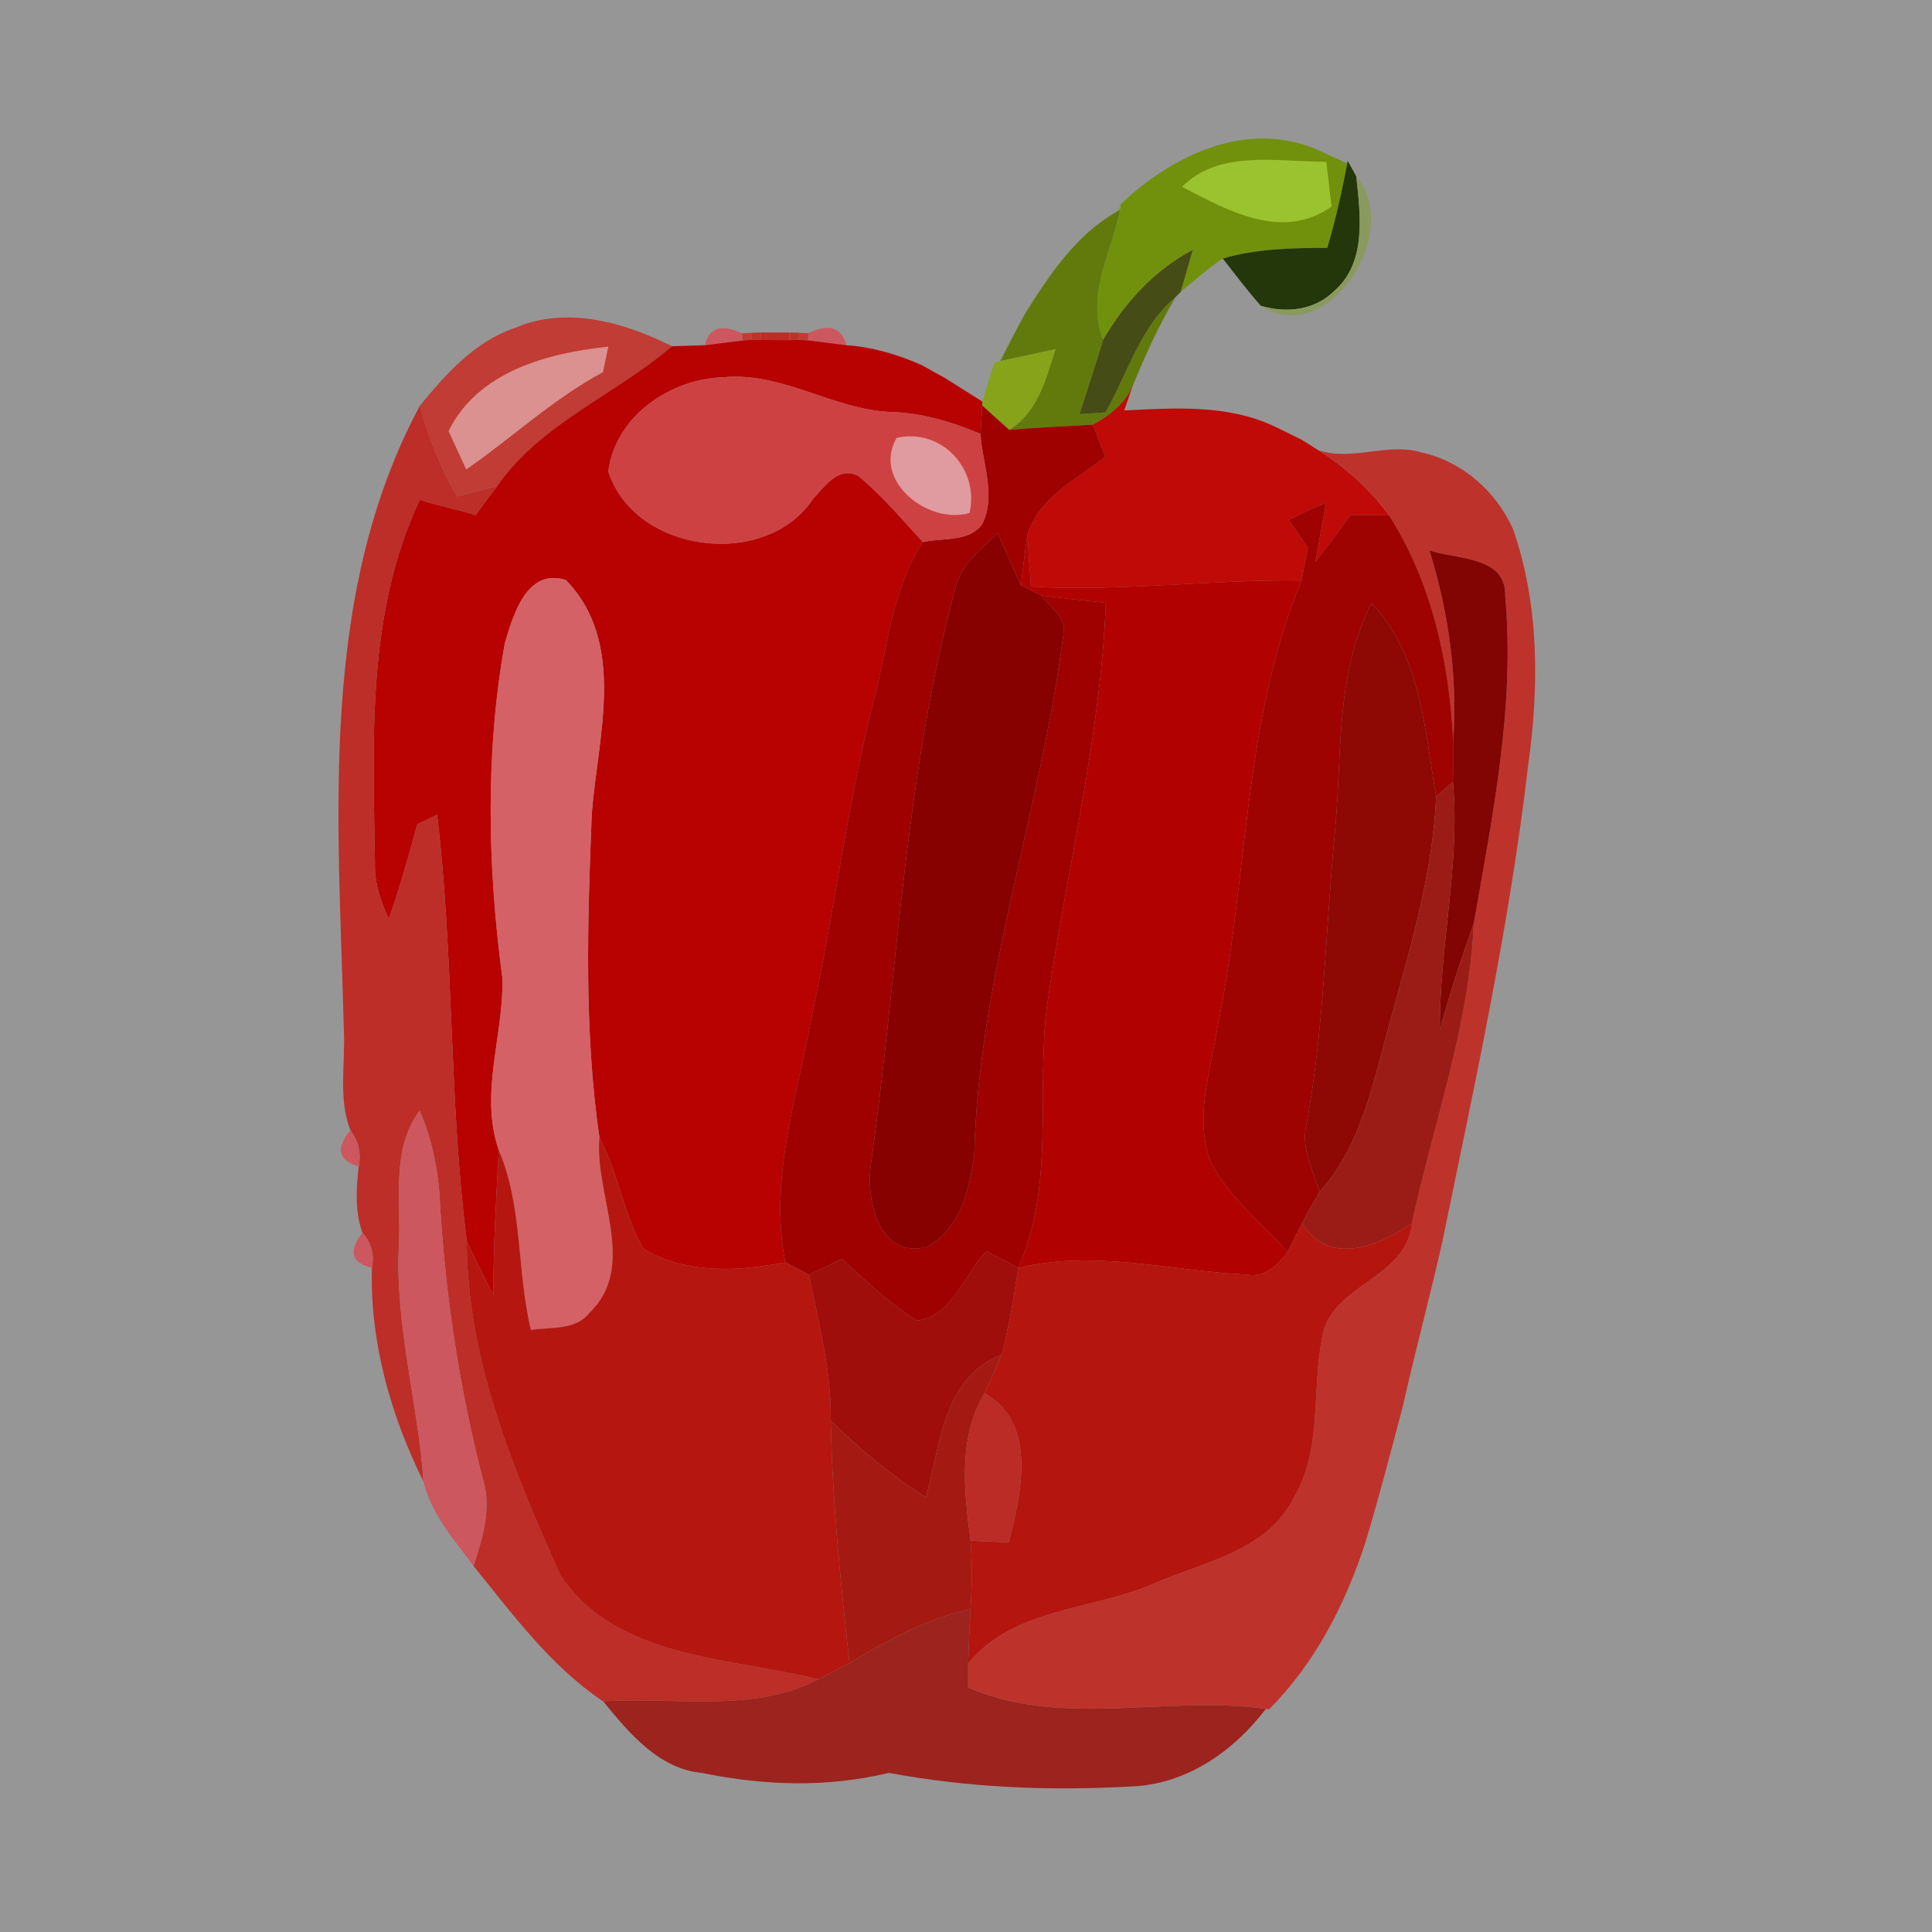
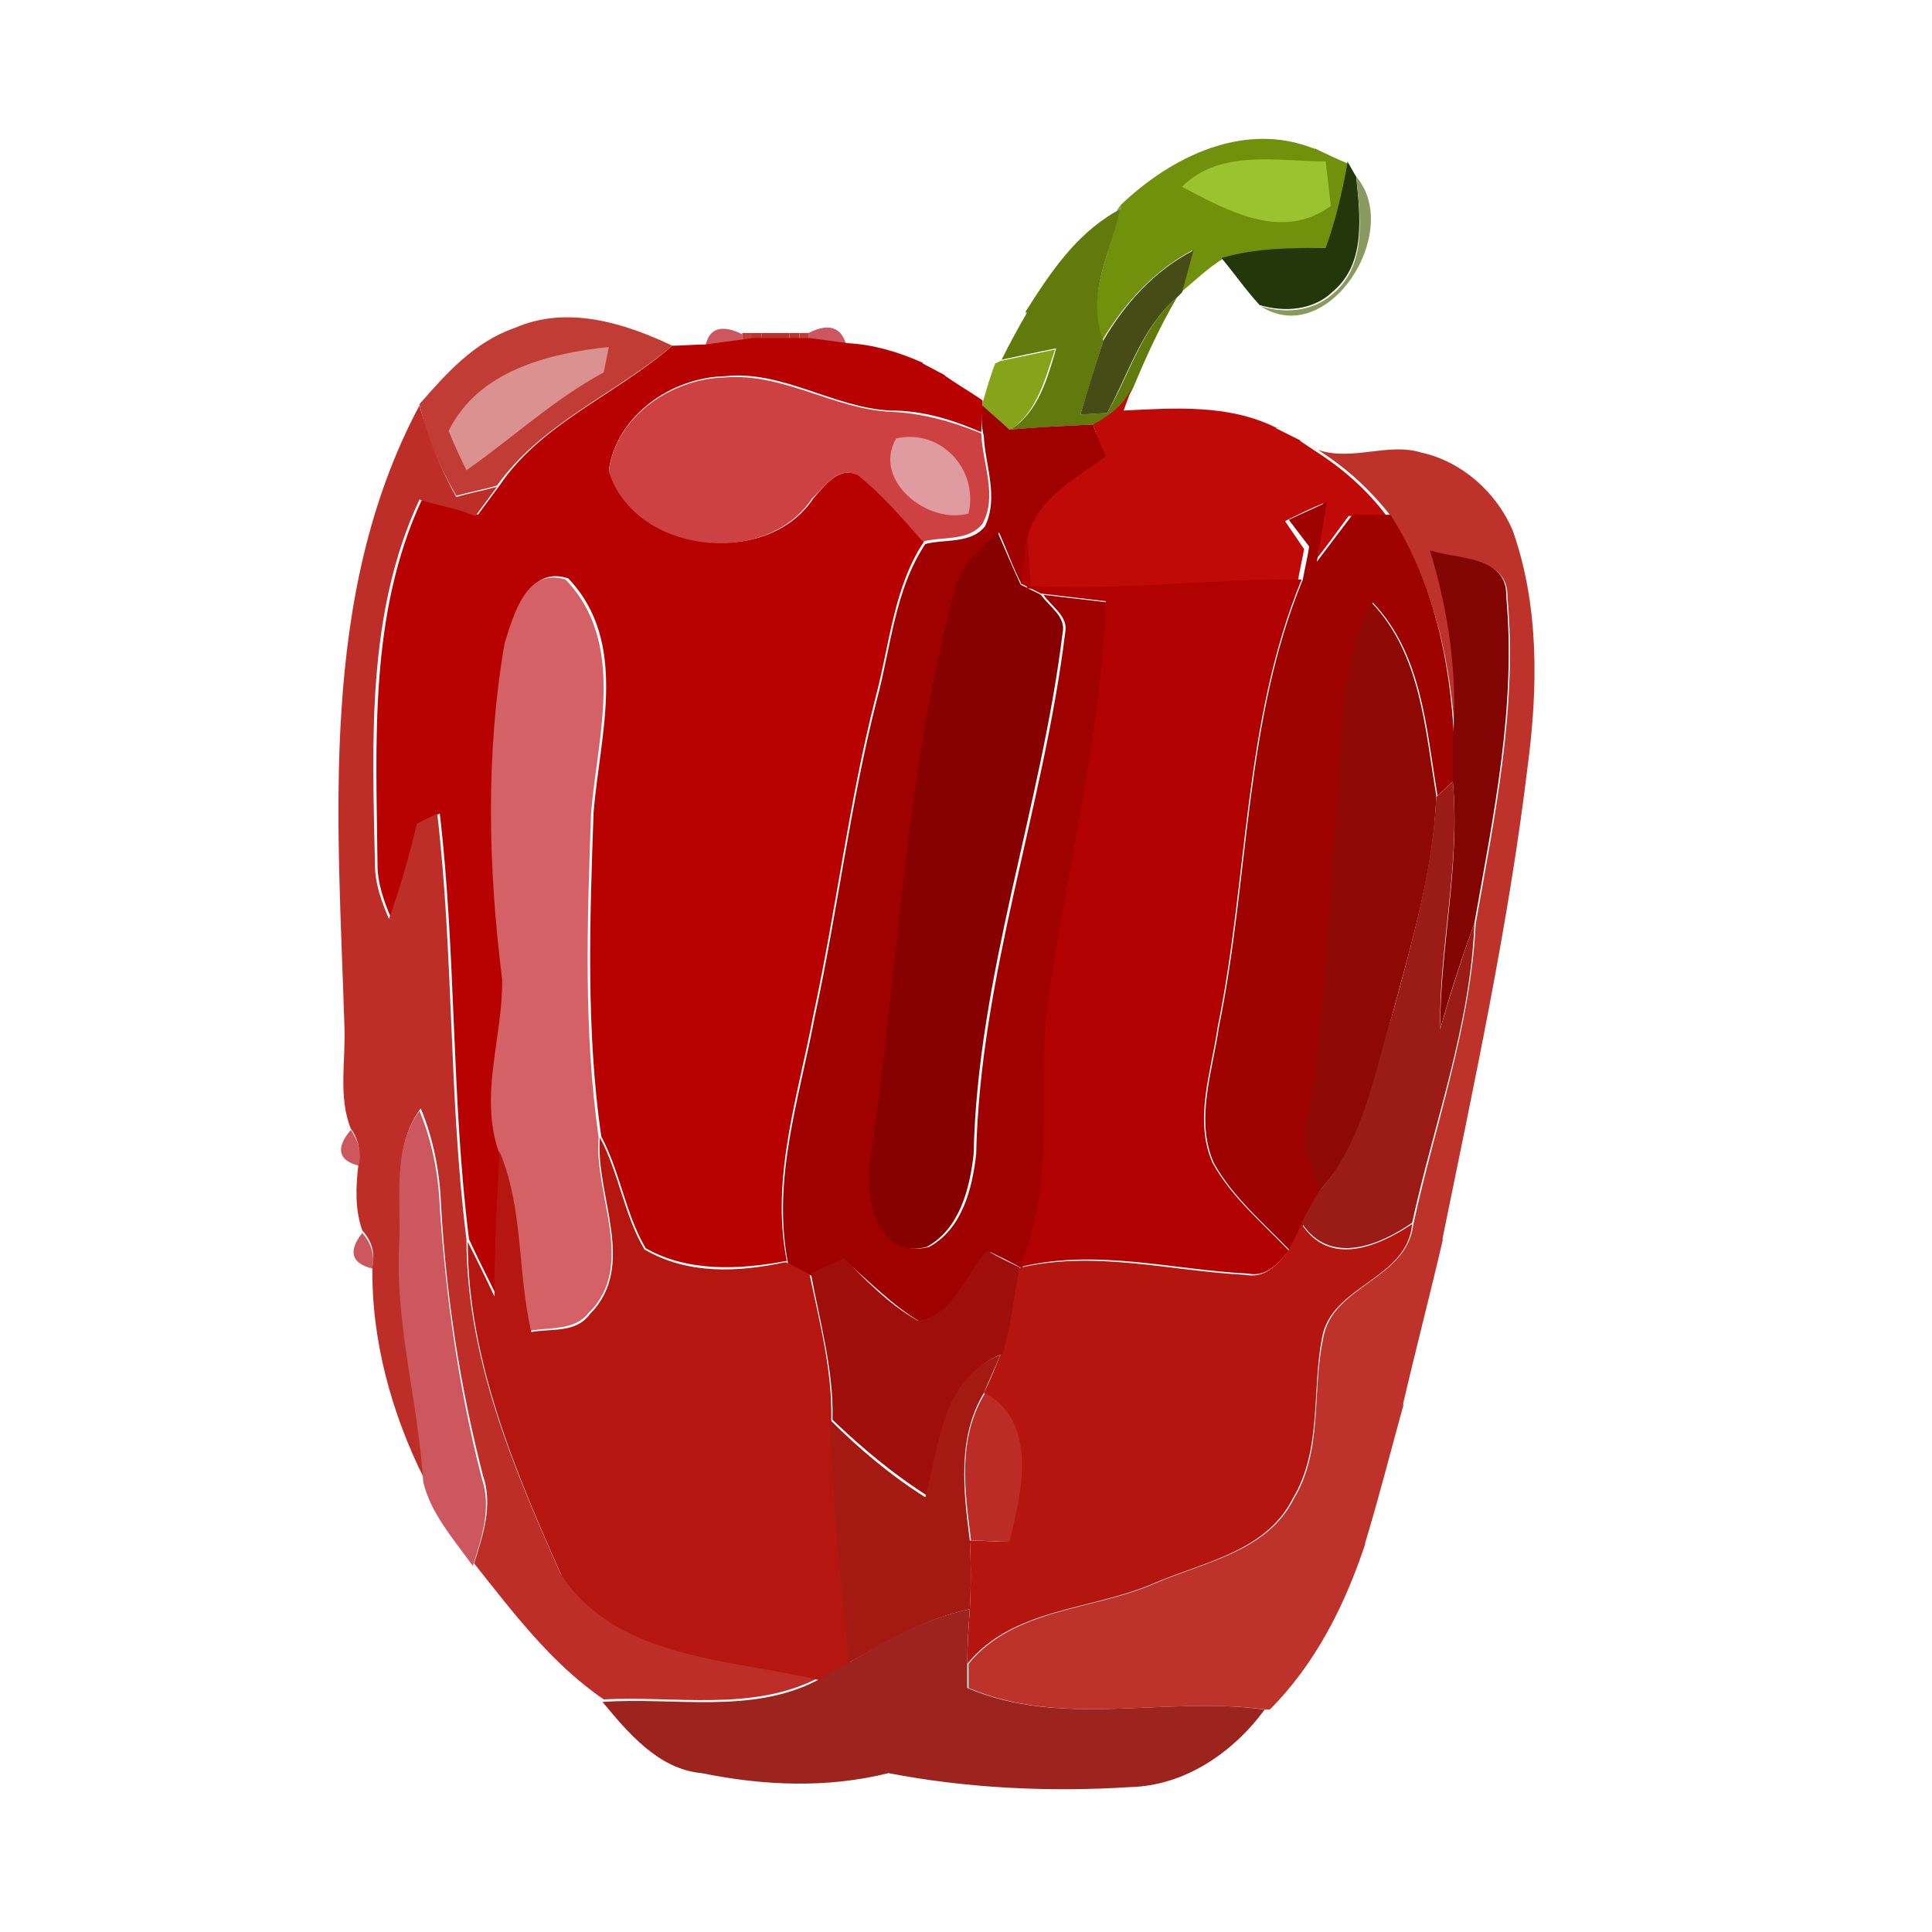
- <svg xmlns="http://www.w3.org/2000/svg" width="152pt" height="152pt" viewBox="0 0 152 152" version="1.1" id="svg3131">
-   <defs id="defs3235" />
-   <path fill="#969696" d=" M 0.00 0.00 L 152.00 0.00 L 152.00 152.00 L 0.00 152.00 L 0.00 0.00 Z" id="path3133" />
-   <path fill="#71910d" d=" M 88.17 16.06 C 92.14 12.29 97.84 9.50 103.32 11.64 C 103.35 11.65 103.40 11.67 103.43 11.68 C 104.07 11.98 105.35 12.56 105.99 12.86 C 105.58 15.10 105.07 17.31 104.43 19.50 C 101.67 19.51 98.87 19.56 96.20 20.34 C 95.02 21.12 93.98 22.07 92.89 22.96 C 93.21 21.86 93.53 20.76 93.84 19.66 C 90.82 21.26 88.49 23.81 86.78 26.75 C 85.43 23.13 87.43 19.92 88.13 16.49 L 88.17 16.06 Z" id="path3135" />
-   <path fill="#8a995d" d=" M 103.32 11.64 C 103.35 11.65 103.40 11.67 103.43 11.68 C 103.40 11.67 103.35 11.65 103.32 11.64 Z" id="path3137" />
-   <path fill="#23370a" d=" M 105.99 12.86 L 106.03 12.65 C 106.20 12.96 106.54 13.58 106.71 13.89 C 107.02 16.92 107.55 20.67 104.95 22.91 C 103.40 24.43 101.20 24.65 99.20 24.06 C 98.14 22.87 97.18 21.59 96.20 20.34 C 98.87 19.56 101.67 19.51 104.43 19.50 C 105.07 17.31 105.58 15.10 105.99 12.86 Z" id="path3139" />
-   <path fill="#9bc32f" d=" M 93.00 14.70 C 95.91 11.73 100.60 12.74 104.35 12.73 C 104.45 13.61 104.66 15.37 104.76 16.25 C 100.90 18.99 96.59 16.57 93.00 14.70 Z" id="path3141" />
-   <path fill="#8a995d" d=" M 106.71 13.89 C 110.42 18.19 104.52 27.49 99.20 24.06 C 101.20 24.65 103.40 24.43 104.95 22.91 C 107.55 20.67 107.02 16.92 106.71 13.89 Z" id="path3143" />
-   <path fill="#8a995d" d=" M 87.76 16.71 C 87.87 16.55 88.07 16.23 88.17 16.06 L 88.13 16.49 L 87.76 16.71 Z" id="path3145" />
-   <path fill="#627a0c" d=" M 80.73 24.54 C 82.60 21.57 84.66 18.51 87.76 16.71 L 88.13 16.49 C 87.43 19.92 85.43 23.13 86.78 26.75 C 86.20 28.70 85.55 30.64 84.93 32.58 C 85.44 32.55 86.46 32.48 86.98 32.44 C 88.73 29.37 89.68 25.74 92.49 23.37 C 91.17 25.61 90.09 27.98 89.11 30.38 C 88.49 31.77 87.29 32.70 85.98 33.41 C 83.79 33.54 81.59 33.63 79.40 33.82 C 81.65 32.42 82.29 29.83 83.04 27.47 C 81.59 27.79 80.14 28.10 78.70 28.41 C 79.32 27.16 79.97 25.91 80.65 24.68 C 80.67 24.65 80.71 24.58 80.73 24.54 Z" id="path3147" />
-   <path fill="#464c15" d=" M 86.78 26.75 C 88.49 23.81 90.82 21.26 93.84 19.66 C 93.53 20.76 93.21 21.86 92.89 22.96 L 92.49 23.37 C 89.68 25.74 88.73 29.37 86.98 32.44 C 86.46 32.48 85.44 32.55 84.93 32.58 C 85.55 30.64 86.20 28.70 86.78 26.75 Z" id="path3149" />
-   <path fill="#8a995d" d=" M 80.65 24.68 C 80.67 24.65 80.71 24.58 80.73 24.54 C 80.71 24.58 80.67 24.65 80.65 24.68 Z" id="path3151" />
-   <path fill="#c03c34" d=" M 40.51 25.80 C 44.57 24.05 49.12 25.36 52.87 27.24 C 48.40 31.07 42.56 33.29 39.11 38.25 C 38.06 38.52 37.01 38.79 35.96 39.06 C 34.67 36.82 33.70 34.42 33.04 31.91 C 35.09 29.41 37.35 26.87 40.51 25.80 Z" id="path3153" />
-   <path fill="#cd575e" d=" M 55.45 27.16 C 55.79 25.78 56.77 25.46 58.38 26.22 L 58.42 26.79 C 57.67 26.88 56.19 27.07 55.45 27.16 Z" id="path3155" />
-   <path fill="#c03c34" d=" M 58.38 26.22 L 59.11 26.18 L 59.13 26.74 L 58.42 26.79 L 58.38 26.22 Z" id="path3157" />
-   <path fill="#bd332b" d=" M 59.11 26.18 L 59.87 26.16 L 59.88 26.75 L 59.13 26.74 L 59.11 26.18 Z" id="path3159" />
-   <path fill="#bc2e27" d=" M 59.87 26.16 C 60.43 26.16 61.55 26.16 62.11 26.16 L 62.10 26.76 C 61.55 26.76 60.43 26.75 59.88 26.75 L 59.87 26.16 Z" id="path3161" />
-   <path fill="#bd332b" d=" M 62.11 26.16 L 62.87 26.18 L 62.85 26.74 L 62.10 26.76 L 62.11 26.16 Z" id="path3163" />
-   <path fill="#c03c34" d=" M 62.87 26.18 L 63.60 26.21 L 63.58 26.78 L 62.85 26.74 L 62.87 26.18 Z" id="path3165" />
-   <path fill="#cd575e" d=" M 63.60 26.21 C 65.22 25.43 66.22 25.75 66.59 27.16 C 65.84 27.06 64.33 26.87 63.58 26.78 L 63.60 26.21 Z" id="path3167" />
-   <path fill="#da918f" d=" M 35.29 33.92 C 37.59 29.22 43.07 27.78 47.86 27.27 C 47.75 27.77 47.54 28.78 47.44 29.28 C 43.53 31.38 40.30 34.43 36.68 36.94 C 36.33 36.19 35.64 34.68 35.29 33.92 Z" id="path3169" />
-   <path fill="#b80101" d=" M 52.87 27.24 C 53.51 27.22 54.80 27.18 55.45 27.16 C 56.19 27.07 57.67 26.88 58.42 26.79 L 59.13 26.74 L 59.88 26.75 C 60.43 26.75 61.55 26.76 62.10 26.76 L 62.85 26.74 L 63.58 26.78 C 64.33 26.87 65.84 27.06 66.59 27.16 C 68.60 27.30 70.56 27.87 72.41 28.68 C 72.44 28.69 72.51 28.73 72.54 28.74 L 74.22 29.67 C 74.26 29.69 74.32 29.73 74.36 29.75 C 75.09 30.21 76.57 31.14 77.30 31.60 L 77.28 31.91 C 77.25 32.47 77.18 33.58 77.14 34.14 C 74.87 33.18 72.50 32.47 70.02 32.41 C 65.51 32.20 61.52 29.24 56.93 29.68 C 52.75 29.79 48.41 32.74 47.86 37.09 C 49.92 43.53 60.22 44.85 63.95 39.27 C 64.87 38.29 65.94 36.64 67.52 37.44 C 69.40 38.99 70.97 40.86 72.61 42.65 C 70.18 46.29 69.87 50.73 68.80 54.86 C 66.68 63.10 65.68 71.56 63.88 79.87 C 62.72 86.28 60.49 92.74 61.78 99.31 C 58.09 100.05 54.01 100.24 50.65 98.28 C 49.05 95.57 48.66 92.29 47.16 89.50 C 45.94 81.07 46.22 72.49 46.56 64.01 C 47.03 57.93 49.33 50.61 44.53 45.64 C 41.45 44.64 40.38 48.37 39.72 50.59 C 38.16 59.28 38.36 68.25 39.53 76.98 C 39.63 81.49 37.70 86.02 39.24 90.49 C 39.03 94.28 38.82 98.09 38.81 101.89 C 38.10 100.47 37.38 99.06 36.72 97.62 C 35.31 86.48 35.72 75.24 34.39 64.10 C 34.00 64.29 33.22 64.66 32.83 64.85 C 32.15 67.35 31.45 69.85 30.59 72.30 C 29.98 70.95 29.46 69.53 29.50 68.03 C 29.36 58.38 28.79 48.29 33.03 39.32 C 34.47 39.81 35.98 40.04 37.42 40.53 C 37.97 39.76 38.53 39.00 39.11 38.25 C 42.56 33.29 48.40 31.07 52.87 27.24 Z" id="path3171" />
-   <path fill="#86a31a" d=" M 78.70 28.41 C 80.14 28.10 81.59 27.79 83.04 27.47 C 82.29 29.83 81.65 32.42 79.40 33.82 C 78.87 33.35 77.81 32.39 77.28 31.91 L 77.30 31.60 C 77.59 30.56 77.90 29.53 78.26 28.51 L 78.70 28.41 Z" id="path3173" />
-   <path fill="#cd575e" d=" M 72.41 28.68 C 72.44 28.69 72.51 28.73 72.54 28.74 C 72.51 28.73 72.44 28.69 72.41 28.68 Z" id="path3175" />
-   <path fill="#cd575e" d=" M 74.22 29.67 C 74.26 29.69 74.32 29.73 74.36 29.75 C 74.32 29.73 74.26 29.69 74.22 29.67 Z" id="path3177" />
-   <path fill="#bf0a08" d=" M 85.98 33.41 C 87.29 32.70 88.49 31.77 89.11 30.38 L 88.45 32.29 C 92.45 32.10 96.67 31.79 100.39 33.61 C 100.42 33.63 100.49 33.66 100.52 33.67 L 102.34 34.56 C 102.37 34.58 102.43 34.61 102.46 34.63 L 103.71 35.42 C 105.87 36.77 107.77 38.50 109.29 40.55 C 108.28 40.54 107.27 40.53 106.26 40.51 C 105.35 41.76 104.43 42.99 103.49 44.22 C 103.70 43.05 104.12 40.70 104.33 39.53 C 103.34 39.97 102.35 40.42 101.38 40.90 L 102.90 43.10 C 102.77 43.74 102.52 45.03 102.40 45.67 C 95.29 45.58 88.21 46.56 81.11 46.15 C 81.00 44.78 80.91 43.41 80.84 42.04 C 81.78 39.14 84.69 37.68 86.97 35.95 C 86.72 35.32 86.23 34.04 85.98 33.41 Z" id="path3179" />
-   <path fill="#bc2e27" d=" M 33.04 31.91 C 33.70 34.42 34.67 36.82 35.96 39.06 C 37.01 38.79 38.06 38.52 39.11 38.25 C 38.53 39.00 37.97 39.76 37.42 40.53 C 35.98 40.04 34.47 39.81 33.03 39.32 C 28.79 48.29 29.36 58.38 29.50 68.03 C 29.46 69.53 29.98 70.95 30.59 72.30 C 31.45 69.85 32.15 67.35 32.83 64.85 C 33.22 64.66 34.00 64.29 34.39 64.10 C 35.72 75.24 35.31 86.48 36.72 97.62 C 36.72 106.90 40.38 115.64 44.10 123.96 C 48.54 130.55 57.44 130.39 64.39 132.12 C 59.17 134.82 53.09 133.47 47.46 133.86 C 43.33 131.10 40.35 127.02 37.26 123.21 C 37.97 120.98 38.72 118.63 37.97 116.30 C 36.17 109.31 35.08 102.17 34.63 94.97 C 34.54 92.36 34.05 89.78 33.02 87.38 C 30.73 90.43 31.59 94.45 31.38 98.00 C 31.07 104.28 32.89 110.35 33.32 116.57 C 30.74 111.38 29.09 105.55 29.26 99.74 C 29.47 98.71 29.22 97.79 28.51 96.98 C 27.91 95.31 28.03 93.50 28.22 91.77 C 28.43 90.73 28.21 89.78 27.57 88.92 C 26.58 86.41 27.20 83.60 27.05 80.96 C 26.64 64.55 24.98 46.92 33.04 31.91 Z" id="path3181" />
-   <path fill="#9f0101" d=" M 77.28 31.91 C 77.81 32.39 78.87 33.35 79.40 33.82 C 81.59 33.63 83.79 33.54 85.98 33.41 C 86.23 34.04 86.72 35.32 86.97 35.95 C 84.69 37.68 81.78 39.14 80.84 42.04 C 80.64 43.37 80.47 44.71 80.33 46.05 C 79.68 44.70 79.11 43.30 78.48 41.94 C 77.25 43.19 75.68 44.30 75.22 46.09 C 71.14 61.00 70.66 76.55 68.49 91.78 C 68.16 94.57 69.22 99.07 72.95 98.09 C 75.54 96.72 76.30 93.51 76.65 90.83 C 76.98 76.88 81.94 63.61 83.67 49.84 C 83.93 48.56 82.57 47.77 81.95 46.85 C 83.63 47.07 85.32 47.25 87.00 47.43 C 86.59 58.14 83.87 68.62 82.36 79.21 C 81.53 86.06 83.01 93.26 80.11 99.76 C 79.28 99.31 78.44 98.87 77.61 98.42 C 75.88 100.25 74.91 103.58 72.15 103.90 C 69.95 102.57 68.12 100.74 66.22 99.05 C 65.57 99.36 64.29 99.98 63.65 100.29 C 63.19 100.05 62.25 99.56 61.78 99.31 C 60.49 92.74 62.72 86.28 63.88 79.87 C 65.68 71.56 66.68 63.10 68.80 54.86 C 69.87 50.73 70.18 46.29 72.61 42.65 C 74.14 42.28 76.21 42.69 77.27 41.25 C 78.40 38.99 77.28 36.49 77.14 34.14 C 77.18 33.58 77.25 32.47 77.28 31.91 Z" id="path3183" />
-   <path fill="#ce4142" d=" M 47.86 37.09 C 48.41 32.74 52.75 29.79 56.93 29.68 C 61.52 29.24 65.51 32.20 70.02 32.41 C 72.50 32.47 74.87 33.18 77.14 34.14 C 77.28 36.49 78.40 38.99 77.27 41.25 C 76.21 42.69 74.14 42.28 72.61 42.65 C 70.97 40.86 69.40 38.99 67.52 37.44 C 65.94 36.64 64.87 38.29 63.95 39.27 C 60.22 44.85 49.92 43.53 47.86 37.09 Z" id="path3185" />
-   <path fill="#cd575e" d=" M 100.39 33.61 C 100.42 33.63 100.49 33.66 100.52 33.67 C 100.49 33.66 100.42 33.63 100.39 33.61 Z" id="path3187" />
-   <path fill="#e09ba0" d=" M 70.54 34.45 C 74.07 33.65 77.07 36.89 76.28 40.36 C 73.03 41.31 68.59 37.83 70.54 34.45 Z" id="path3189" />
-   <path fill="#cd575e" d=" M 102.34 34.56 C 102.37 34.58 102.43 34.61 102.46 34.63 C 102.43 34.61 102.37 34.58 102.34 34.56 Z" id="path3191" />
-   <path fill="#bd332b" d=" M 103.71 35.42 C 106.40 36.32 109.16 34.78 111.85 35.60 C 115.04 36.30 117.75 38.69 119.05 41.66 C 121.11 47.59 121.09 54.03 120.23 60.19 C 118.77 72.73 116.07 85.08 113.53 97.43 C 113.52 97.47 113.50 97.55 113.50 97.59 C 112.54 101.86 111.40 106.09 110.43 110.36 C 110.43 110.40 110.41 110.47 110.40 110.51 C 109.45 114.12 108.51 117.74 107.43 121.33 C 107.42 121.36 107.40 121.43 107.39 121.46 C 105.81 126.27 103.44 130.87 99.85 134.48 L 99.59 134.45 C 91.82 133.34 83.65 135.99 76.17 132.77 C 76.17 132.30 76.17 131.35 76.17 130.87 C 79.77 126.46 85.93 126.71 90.80 124.58 C 94.68 122.88 99.68 122.04 101.76 117.88 C 104.06 114.06 103.18 109.43 104.02 105.24 C 104.67 101.02 110.65 100.68 111.08 96.25 C 112.77 88.40 115.60 80.73 115.95 72.65 C 117.42 64.17 119.21 55.58 118.42 46.93 C 118.54 43.70 114.57 44.04 112.46 43.30 C 113.96 48.15 114.69 53.20 114.33 58.28 C 114.02 52.07 112.66 45.85 109.29 40.55 C 107.77 38.50 105.87 36.77 103.71 35.42 Z" id="path3193" />
-   <path fill="#9e0301" d=" M 101.38 40.90 C 102.35 40.42 103.34 39.97 104.33 39.53 C 104.12 40.70 103.70 43.05 103.49 44.22 C 104.43 42.99 105.35 41.76 106.26 40.51 C 107.27 40.53 108.28 40.54 109.29 40.55 C 112.66 45.85 114.02 52.07 114.33 58.28 C 114.33 59.35 114.33 60.43 114.31 61.50 L 112.99 62.66 C 112.07 57.37 111.81 51.56 107.90 47.45 C 104.98 53.16 105.62 59.75 104.98 65.94 C 104.27 73.51 104.16 81.16 102.75 88.64 C 102.38 90.43 103.33 92.11 103.82 93.77 C 103.33 94.58 102.86 95.41 102.43 96.25 C 102.06 97.00 101.68 97.74 101.31 98.49 C 99.25 96.27 96.83 94.29 95.34 91.61 C 93.88 88.16 95.22 84.39 95.77 80.89 C 98.21 69.21 97.76 56.82 102.40 45.67 C 102.52 45.03 102.77 43.74 102.90 43.10 L 101.38 40.90 Z" id="path3195" />
-   <path fill="#870101" d=" M 75.22 46.09 C 75.68 44.30 77.25 43.19 78.48 41.94 C 79.11 43.30 79.68 44.70 80.33 46.05 C 80.73 46.25 81.54 46.65 81.95 46.85 C 82.57 47.77 83.93 48.56 83.67 49.84 C 81.94 63.61 76.98 76.88 76.65 90.83 C 76.30 93.51 75.54 96.72 72.95 98.09 C 69.22 99.07 68.16 94.57 68.49 91.78 C 70.66 76.55 71.14 61.00 75.22 46.09 Z" id="path3197" />
-   <path fill="#b20101" d=" M 80.84 42.04 C 80.91 43.41 81.00 44.78 81.11 46.15 C 88.21 46.56 95.29 45.58 102.40 45.67 C 97.76 56.82 98.21 69.21 95.77 80.89 C 95.22 84.39 93.88 88.16 95.34 91.61 C 96.83 94.29 99.25 96.27 101.31 98.49 C 100.52 99.53 99.53 100.55 98.08 100.28 C 92.09 100.00 86.09 98.28 80.11 99.76 C 83.01 93.26 81.53 86.06 82.36 79.21 C 83.87 68.62 86.59 58.14 87.00 47.43 C 85.32 47.25 83.63 47.07 81.95 46.85 C 81.54 46.65 80.73 46.25 80.33 46.05 C 80.47 44.71 80.64 43.37 80.84 42.04 Z" id="path3199" />
-   <path fill="#820403" d=" M 112.46 43.30 C 114.57 44.04 118.54 43.70 118.42 46.93 C 119.21 55.58 117.42 64.17 115.95 72.65 C 114.96 75.41 114.04 78.19 113.28 81.03 C 113.23 74.49 114.89 68.05 114.31 61.50 C 114.33 60.43 114.33 59.35 114.33 58.28 C 114.69 53.20 113.96 48.15 112.46 43.30 Z" id="path3201" />
-   <path fill="#d46165" d=" M 39.72 50.59 C 40.38 48.37 41.45 44.64 44.53 45.64 C 49.33 50.61 47.03 57.93 46.56 64.01 C 46.22 72.49 45.94 81.07 47.16 89.50 C 46.75 94.01 50.21 99.60 46.39 103.27 C 45.28 104.70 43.35 104.38 41.77 104.64 C 40.64 99.96 41.15 94.96 39.24 90.49 C 37.70 86.02 39.63 81.49 39.53 76.98 C 38.36 68.25 38.16 59.28 39.72 50.59 Z" id="path3203" />
-   <path fill="#8e0904" d=" M 104.98 65.94 C 105.62 59.75 104.98 53.16 107.90 47.45 C 111.81 51.56 112.07 57.37 112.99 62.66 C 112.74 68.47 111.10 74.06 109.57 79.62 C 108.14 84.51 107.35 89.84 103.82 93.77 C 103.33 92.11 102.38 90.43 102.75 88.64 C 104.16 81.16 104.27 73.51 104.98 65.94 Z" id="path3205" />
-   <path fill="#9b1c16" d=" M 112.99 62.66 L 114.31 61.50 C 114.89 68.05 113.23 74.49 113.28 81.03 C 114.04 78.19 114.96 75.41 115.95 72.65 C 115.60 80.73 112.77 88.40 111.08 96.25 C 108.44 98.05 104.59 99.65 102.43 96.25 C 102.86 95.41 103.33 94.58 103.82 93.77 C 107.35 89.84 108.14 84.51 109.57 79.62 C 111.10 74.06 112.74 68.47 112.99 62.66 Z" id="path3207" />
-   <path fill="#cd575e" d=" M 31.38 98.00 C 31.59 94.45 30.73 90.43 33.02 87.38 C 34.05 89.78 34.54 92.36 34.63 94.97 C 35.08 102.17 36.17 109.31 37.97 116.30 C 38.72 118.63 37.97 120.98 37.26 123.21 C 35.74 121.15 33.92 119.12 33.32 116.57 C 32.89 110.35 31.07 104.28 31.38 98.00 Z" id="path3209" />
-   <path fill="#cd575e" d=" M 27.57 88.92 C 28.21 89.78 28.43 90.73 28.22 91.77 C 26.60 91.30 26.39 90.35 27.57 88.92 Z" id="path3211" />
-   <path fill="#b51710" d=" M 47.16 89.50 C 48.66 92.29 49.05 95.57 50.65 98.28 C 54.01 100.24 58.09 100.05 61.78 99.31 C 62.25 99.56 63.19 100.05 63.65 100.29 C 64.40 104.08 65.42 107.88 65.36 111.77 C 65.48 118.14 66.14 124.50 66.83 130.83 C 66.03 131.27 65.21 131.71 64.39 132.12 C 57.44 130.39 48.54 130.55 44.10 123.96 C 40.38 115.64 36.72 106.90 36.72 97.62 C 37.38 99.06 38.10 100.47 38.81 101.89 C 38.82 98.09 39.03 94.28 39.24 90.49 C 41.15 94.96 40.64 99.96 41.77 104.64 C 43.35 104.38 45.28 104.70 46.39 103.27 C 50.21 99.60 46.75 94.01 47.16 89.50 Z" id="path3213" />
-   <path fill="#b5150f" d=" M 101.31 98.49 C 101.68 97.74 102.06 97.00 102.43 96.25 C 104.59 99.65 108.44 98.05 111.08 96.25 C 110.65 100.68 104.67 101.02 104.02 105.24 C 103.18 109.43 104.06 114.06 101.76 117.88 C 99.68 122.04 94.68 122.88 90.80 124.58 C 85.93 126.71 79.77 126.46 76.17 130.87 C 76.21 129.45 76.27 128.02 76.36 126.60 C 76.46 124.81 76.50 123.01 76.36 121.22 C 77.11 121.25 78.61 121.32 79.36 121.35 C 80.34 117.55 81.64 111.94 77.46 109.62 C 77.92 108.61 78.37 107.60 78.79 106.58 C 79.41 104.35 79.75 102.05 80.11 99.76 C 86.09 98.28 92.09 100.00 98.08 100.28 C 99.53 100.55 100.52 99.53 101.31 98.49 Z" id="path3215" />
-   <path fill="#cd575e" d=" M 28.51 96.98 C 29.22 97.79 29.47 98.71 29.26 99.74 C 27.64 99.36 27.39 98.44 28.51 96.98 Z" id="path3217" />
-   <path fill="#cd575e" d=" M 113.50 97.59 C 113.50 97.55 113.52 97.47 113.53 97.43 C 113.52 97.47 113.50 97.55 113.50 97.59 Z" id="path3219" />
-   <path fill="#9f0e0a" d=" M 72.15 103.90 C 74.91 103.58 75.88 100.25 77.61 98.42 C 78.44 98.87 79.28 99.31 80.11 99.76 C 79.75 102.05 79.41 104.35 78.79 106.58 C 74.17 108.42 73.99 113.68 72.85 117.81 C 70.14 116.08 67.64 114.03 65.36 111.77 C 65.42 107.88 64.40 104.08 63.65 100.29 C 64.29 99.98 65.57 99.36 66.22 99.05 C 68.12 100.74 69.95 102.57 72.15 103.90 Z" id="path3221" />
-   <path fill="#a41a12" d=" M 72.85 117.81 C 73.99 113.68 74.17 108.42 78.79 106.58 C 78.37 107.60 77.92 108.61 77.46 109.62 C 75.35 113.16 75.86 117.33 76.36 121.22 C 76.50 123.01 76.46 124.81 76.36 126.60 C 72.91 127.34 69.84 129.07 66.83 130.83 C 66.14 124.50 65.48 118.14 65.36 111.77 C 67.64 114.03 70.14 116.08 72.85 117.81 Z" id="path3223" />
-   <path fill="#ba2c25" d=" M 77.46 109.62 C 81.64 111.94 80.34 117.55 79.36 121.35 C 78.61 121.32 77.11 121.25 76.36 121.22 C 75.86 117.33 75.35 113.16 77.46 109.62 Z" id="path3225" />
-   <path fill="#cd575e" d=" M 110.40 110.51 C 110.41 110.47 110.43 110.40 110.43 110.36 C 110.43 110.40 110.41 110.47 110.40 110.51 Z" id="path3227" />
-   <path fill="#cd575e" d=" M 107.39 121.46 C 107.40 121.43 107.42 121.36 107.43 121.33 C 107.42 121.36 107.40 121.43 107.39 121.46 Z" id="path3229" />
-   <path fill="#9c231e" d=" M 66.83 130.83 C 69.84 129.07 72.91 127.34 76.36 126.60 C 76.27 128.02 76.21 129.45 76.17 130.87 C 76.17 131.35 76.17 132.30 76.17 132.77 C 83.65 135.99 91.82 133.34 99.59 134.45 C 97.04 137.80 93.30 140.41 88.97 140.55 C 82.62 140.91 76.19 140.65 69.93 139.48 C 65.08 140.65 60.13 140.49 55.26 139.49 C 51.83 139.18 49.49 136.34 47.46 133.86 C 53.09 133.47 59.17 134.82 64.39 132.12 C 65.21 131.71 66.03 131.27 66.83 130.83 Z" id="path3231" />
+ <svg xmlns="http://www.w3.org/2000/svg" version="1.1" id="svg3131" x="0px" y="0px" viewBox="0 0 152 152" enable-background="new 0 0 152 152" xml:space="preserve">
+   <path id="path3133" opacity="0" fill="#969696" d="M0,0h152v152H0V0z" />
+   <path id="path3135" fill="#71910D" d="M88.2,16.1c4-3.8,9.7-6.6,15.2-4.4c0,0,0.1,0,0.1,0c0.6,0.3,1.9,0.9,2.6,1.2  c-0.4,2.2-0.9,4.4-1.6,6.6c-2.8,0-5.6,0.1-8.2,0.8C95,21.1,94,22.1,92.9,23c0.3-1.1,0.6-2.2,0.9-3.3c-3,1.6-5.3,4.1-7.1,7.1  c-1.3-3.6,0.7-6.8,1.3-10.3L88.2,16.1z" />
+   <path id="path3137" fill="#8A995D" d="M103.3,11.6c0,0,0.1,0,0.1,0C103.4,11.7,103.3,11.6,103.3,11.6z" />
+   <path id="path3139" fill="#23370A" d="M106,12.9l0-0.2c0.2,0.3,0.5,0.9,0.7,1.2c0.3,3,0.8,6.8-1.8,9c-1.5,1.5-3.8,1.7-5.8,1.1  c-1.1-1.2-2-2.5-3-3.7c2.7-0.8,5.5-0.8,8.2-0.8C105.1,17.3,105.6,15.1,106,12.9z" />
+   <path id="path3141" fill="#9BC32F" d="M93,14.7c2.9-3,7.6-2,11.3-2c0.1,0.9,0.3,2.6,0.4,3.5C100.9,19,96.6,16.6,93,14.7z" />
+   <path id="path3143" fill="#8A995D" d="M106.7,13.9c3.7,4.3-2.2,13.6-7.5,10.2c2,0.6,4.2,0.4,5.8-1.1C107.6,20.7,107,16.9,106.7,13.9  z" />
+   <path id="path3145" fill="#8A995D" d="M87.8,16.7c0.1-0.2,0.3-0.5,0.4-0.6l0,0.4L87.8,16.7z" />
+   <path id="path3147" fill="#627A0C" d="M80.7,24.5c1.9-3,3.9-6,7-7.8l0.4-0.2c-0.7,3.4-2.7,6.6-1.3,10.3c-0.6,2-1.2,3.9-1.8,5.8  c0.5,0,1.5-0.1,2.1-0.1c1.8-3.1,2.7-6.7,5.5-9.1c-1.3,2.2-2.4,4.6-3.4,7c-0.6,1.4-1.8,2.3-3.1,3c-2.2,0.1-4.4,0.2-6.6,0.4  c2.2-1.4,2.9-4,3.6-6.4c-1.5,0.3-2.9,0.6-4.3,0.9c0.6-1.2,1.3-2.5,2-3.7C80.7,24.6,80.7,24.6,80.7,24.5z" />
+   <path id="path3149" fill="#464C15" d="M86.8,26.8c1.7-2.9,4-5.5,7.1-7.1c-0.3,1.1-0.6,2.2-0.9,3.3l-0.4,0.4c-2.8,2.4-3.8,6-5.5,9.1  c-0.5,0-1.5,0.1-2.1,0.1C85.6,30.6,86.2,28.7,86.8,26.8z" />
+   <path id="path3151" fill="#8A995D" d="M80.7,24.7c0,0,0.1-0.1,0.1-0.1C80.7,24.6,80.7,24.6,80.7,24.7z" />
+   <path id="path3153" fill="#C03C34" d="M40.5,25.8c4.1-1.8,8.6-0.4,12.4,1.4c-4.5,3.8-10.3,6.1-13.8,11c-1,0.3-2.1,0.5-3.2,0.8  c-1.3-2.2-2.3-4.6-2.9-7.2C35.1,29.4,37.3,26.9,40.5,25.8z" />
+   <path id="path3155" fill="#CD575E" d="M55.5,27.2c0.3-1.4,1.3-1.7,2.9-0.9l0,0.6C57.7,26.9,56.2,27.1,55.5,27.2z" />
+   <path id="path3157" fill="#C03C34" d="M58.4,26.2l0.7,0l0,0.6l-0.7,0.1L58.4,26.2z" />
+   <path id="path3159" fill="#BD332B" d="M59.1,26.2l0.8,0l0,0.6l-0.8,0L59.1,26.2z" />
+   <path id="path3161" fill="#BC2E27" d="M59.9,26.2c0.6,0,1.7,0,2.2,0l0,0.6c-0.5,0-1.7,0-2.2,0L59.9,26.2z" />
+   <path id="path3163" fill="#BD332B" d="M62.1,26.2l0.8,0l0,0.6l-0.8,0L62.1,26.2z" />
+   <path id="path3165" fill="#C03C34" d="M62.9,26.2l0.7,0l0,0.6l-0.7,0L62.9,26.2z" />
+   <path id="path3167" fill="#CD575E" d="M63.6,26.2c1.6-0.8,2.6-0.5,3,1c-0.8-0.1-2.3-0.3-3-0.4L63.6,26.2z" />
+   <path id="path3169" fill="#DA918F" d="M35.3,33.9c2.3-4.7,7.8-6.1,12.6-6.6c-0.1,0.5-0.3,1.5-0.4,2c-3.9,2.1-7.1,5.1-10.8,7.7  C36.3,36.2,35.6,34.7,35.3,33.9z" />
+   <path id="path3171" fill="#B80101" d="M52.9,27.2c0.6,0,1.9-0.1,2.6-0.1c0.7-0.1,2.2-0.3,3-0.4l0.7-0.1l0.8,0c0.5,0,1.7,0,2.2,0  l0.8,0l0.7,0c0.8,0.1,2.3,0.3,3,0.4c2,0.1,4,0.7,5.8,1.5c0,0,0.1,0,0.1,0.1l1.7,0.9c0,0,0.1,0.1,0.1,0.1c0.7,0.5,2.2,1.4,2.9,1.9  l0,0.3c0,0.6-0.1,1.7-0.1,2.2c-2.3-1-4.6-1.7-7.1-1.7c-4.5-0.2-8.5-3.2-13.1-2.7c-4.2,0.1-8.5,3.1-9.1,7.4  c2.1,6.4,12.4,7.8,16.1,2.2c0.9-1,2-2.6,3.6-1.8c1.9,1.6,3.5,3.4,5.1,5.2c-2.4,3.6-2.7,8.1-3.8,12.2c-2.1,8.2-3.1,16.7-4.9,25  c-1.2,6.4-3.4,12.9-2.1,19.4c-3.7,0.7-7.8,0.9-11.1-1c-1.6-2.7-2-6-3.5-8.8c-1.2-8.4-0.9-17-0.6-25.5c0.5-6.1,2.8-13.4-2-18.4  c-3.1-1-4.1,2.7-4.8,5c-1.6,8.7-1.4,17.7-0.2,26.4c0.1,4.5-1.8,9-0.3,13.5c-0.2,3.8-0.4,7.6-0.4,11.4c-0.7-1.4-1.4-2.8-2.1-4.3  c-1.4-11.1-1-22.4-2.3-33.5c-0.4,0.2-1.2,0.6-1.6,0.8c-0.7,2.5-1.4,5-2.2,7.5c-0.6-1.4-1.1-2.8-1.1-4.3c-0.1-9.6-0.7-19.7,3.5-28.7  c1.4,0.5,3,0.7,4.4,1.2c0.6-0.8,1.1-1.5,1.7-2.3C42.6,33.3,48.4,31.1,52.9,27.2z" />
+   <path id="path3173" fill="#86A31A" d="M78.7,28.4c1.4-0.3,2.9-0.6,4.3-0.9c-0.8,2.4-1.4,4.9-3.6,6.4c-0.5-0.5-1.6-1.4-2.1-1.9l0-0.3  c0.3-1,0.6-2.1,1-3.1L78.7,28.4z" />
+   <path id="path3175" fill="#CD575E" d="M72.4,28.7c0,0,0.1,0,0.1,0.1C72.5,28.7,72.4,28.7,72.4,28.7z" />
+   <path id="path3177" fill="#CD575E" d="M74.2,29.7c0,0,0.1,0.1,0.1,0.1C74.3,29.7,74.3,29.7,74.2,29.7z" />
+   <path id="path3179" fill="#BF0A08" d="M86,33.4c1.3-0.7,2.5-1.6,3.1-3l-0.7,1.9c4-0.2,8.2-0.5,11.9,1.3c0,0,0.1,0,0.1,0.1l1.8,0.9  c0,0,0.1,0,0.1,0.1l1.2,0.8c2.2,1.4,4.1,3.1,5.6,5.1c-1,0-2,0-3,0c-0.9,1.2-1.8,2.5-2.8,3.7c0.2-1.2,0.6-3.5,0.8-4.7  c-1,0.4-2,0.9-3,1.4l1.5,2.2c-0.1,0.6-0.4,1.9-0.5,2.6c-7.1-0.1-14.2,0.9-21.3,0.5c-0.1-1.4-0.2-2.7-0.3-4.1  c0.9-2.9,3.9-4.4,6.1-6.1C86.7,35.3,86.2,34,86,33.4z" />
+   <path id="path3181" fill="#BC2E27" d="M33,31.9c0.7,2.5,1.6,4.9,2.9,7.2c1-0.3,2.1-0.5,3.2-0.8c-0.6,0.8-1.1,1.5-1.7,2.3  C36,40,34.5,39.8,33,39.3c-4.2,9-3.7,19.1-3.5,28.7c0,1.5,0.5,2.9,1.1,4.3c0.9-2.5,1.6-5,2.2-7.5c0.4-0.2,1.2-0.6,1.6-0.8  c1.3,11.1,0.9,22.4,2.3,33.5c0,9.3,3.7,18,7.4,26.3c4.4,6.6,13.3,6.4,20.3,8.2c-5.2,2.7-11.3,1.4-16.9,1.7  c-4.1-2.8-7.1-6.8-10.2-10.7c0.7-2.2,1.5-4.6,0.7-6.9c-1.8-7-2.9-14.1-3.3-21.3c-0.1-2.6-0.6-5.2-1.6-7.6c-2.3,3.1-1.4,7.1-1.6,10.6  c-0.3,6.3,1.5,12.3,1.9,18.6c-2.6-5.2-4.2-11-4.1-16.8c0.2-1,0-1.9-0.8-2.8c-0.6-1.7-0.5-3.5-0.3-5.2c0.2-1,0-2-0.6-2.8  c-1-2.5-0.4-5.3-0.5-8C26.6,64.6,25,46.9,33,31.9z" />
+   <path id="path3183" fill="#9F0101" d="M77.3,31.9c0.5,0.5,1.6,1.4,2.1,1.9c2.2-0.2,4.4-0.3,6.6-0.4c0.2,0.6,0.7,1.9,1,2.5  c-2.3,1.7-5.2,3.2-6.1,6.1c-0.2,1.3-0.4,2.7-0.5,4c-0.7-1.3-1.2-2.8-1.8-4.1c-1.2,1.2-2.8,2.4-3.3,4.2c-4.1,14.9-4.6,30.5-6.7,45.7  c-0.3,2.8,0.7,7.3,4.5,6.3c2.6-1.4,3.4-4.6,3.7-7.3c0.3-14,5.3-27.2,7-41c0.3-1.3-1.1-2.1-1.7-3c1.7,0.2,3.4,0.4,5.1,0.6  c-0.4,10.7-3.1,21.2-4.6,31.8c-0.8,6.8,0.7,14.1-2.2,20.6c-0.8-0.5-1.7-0.9-2.5-1.3c-1.7,1.8-2.7,5.2-5.5,5.5  c-2.2-1.3-4-3.2-5.9-4.8c-0.7,0.3-1.9,0.9-2.6,1.2c-0.5-0.2-1.4-0.7-1.9-1c-1.3-6.6,0.9-13,2.1-19.4c1.8-8.3,2.8-16.8,4.9-25  c1.1-4.1,1.4-8.6,3.8-12.2c1.5-0.4,3.6,0,4.7-1.4c1.1-2.3,0-4.8-0.1-7.1C77.2,33.6,77.2,32.5,77.3,31.9z" />
+   <path id="path3185" fill="#CE4142" d="M47.9,37.1c0.5-4.3,4.9-7.3,9.1-7.4c4.6-0.4,8.6,2.5,13.1,2.7c2.5,0.1,4.9,0.8,7.1,1.7  c0.1,2.4,1.3,4.9,0.1,7.1c-1.1,1.4-3.1,1-4.7,1.4c-1.6-1.8-3.2-3.7-5.1-5.2c-1.6-0.8-2.6,0.9-3.6,1.8C60.2,44.8,49.9,43.5,47.9,37.1  z" />
+   <path id="path3187" fill="#CD575E" d="M100.4,33.6c0,0,0.1,0,0.1,0.1C100.5,33.7,100.4,33.6,100.4,33.6z" />
+   <path id="path3189" fill="#E09BA0" d="M70.5,34.5c3.5-0.8,6.5,2.4,5.7,5.9C73,41.3,68.6,37.8,70.5,34.5z" />
+   <path id="path3191" fill="#CD575E" d="M102.3,34.6c0,0,0.1,0,0.1,0.1C102.4,34.6,102.4,34.6,102.3,34.6z" />
+   <path id="path3193" fill="#BD332B" d="M103.7,35.4c2.7,0.9,5.5-0.6,8.1,0.2c3.2,0.7,5.9,3.1,7.2,6.1c2.1,5.9,2,12.4,1.2,18.5  c-1.5,12.5-4.2,24.9-6.7,37.2c0,0,0,0.1,0,0.2c-1,4.3-2.1,8.5-3.1,12.8c0,0,0,0.1,0,0.2c-1,3.6-1.9,7.2-3,10.8c0,0,0,0.1,0,0.1  c-1.6,4.8-3.9,9.4-7.5,13l-0.3,0c-7.8-1.1-15.9,1.5-23.4-1.7c0-0.5,0-1.4,0-1.9c3.6-4.4,9.8-4.2,14.6-6.3c3.9-1.7,8.9-2.5,11-6.7  c2.3-3.8,1.4-8.4,2.3-12.6c0.7-4.2,6.6-4.6,7.1-9c1.7-7.8,4.5-15.5,4.9-23.6c1.5-8.5,3.3-17.1,2.5-25.7c0.1-3.2-3.8-2.9-6-3.6  c1.5,4.9,2.2,9.9,1.9,15c-0.3-6.2-1.7-12.4-5-17.7C107.8,38.5,105.9,36.8,103.7,35.4z" />
+   <path id="path3195" fill="#9E0301" d="M101.4,40.9c1-0.5,2-0.9,3-1.4c-0.2,1.2-0.6,3.5-0.8,4.7c0.9-1.2,1.9-2.5,2.8-3.7c1,0,2,0,3,0  c3.4,5.3,4.7,11.5,5,17.7c0,1.1,0,2.2,0,3.2l-1.3,1.2c-0.9-5.3-1.2-11.1-5.1-15.2c-2.9,5.7-2.3,12.3-2.9,18.5  c-0.7,7.6-0.8,15.2-2.2,22.7c-0.4,1.8,0.6,3.5,1.1,5.1c-0.5,0.8-1,1.6-1.4,2.5c-0.4,0.8-0.8,1.5-1.1,2.2c-2.1-2.2-4.5-4.2-6-6.9  c-1.5-3.4-0.1-7.2,0.4-10.7c2.4-11.7,2-24.1,6.6-35.2c0.1-0.6,0.4-1.9,0.5-2.6L101.4,40.9z" />
+   <path id="path3197" fill="#870101" d="M75.2,46.1c0.5-1.8,2-2.9,3.3-4.2c0.6,1.4,1.2,2.8,1.8,4.1c0.4,0.2,1.2,0.6,1.6,0.8  c0.6,0.9,2,1.7,1.7,3c-1.7,13.8-6.7,27-7,41c-0.3,2.7-1.1,5.9-3.7,7.3c-3.7,1-4.8-3.5-4.5-6.3C70.7,76.6,71.1,61,75.2,46.1z" />
+   <path id="path3199" fill="#B20101" d="M80.8,42c0.1,1.4,0.2,2.7,0.3,4.1c7.1,0.4,14.2-0.6,21.3-0.5c-4.6,11.2-4.2,23.5-6.6,35.2  c-0.5,3.5-1.9,7.3-0.4,10.7c1.5,2.7,3.9,4.7,6,6.9c-0.8,1-1.8,2.1-3.2,1.8c-6-0.3-12-2-18-0.5c2.9-6.5,1.4-13.7,2.2-20.6  c1.5-10.6,4.2-21.1,4.6-31.8c-1.7-0.2-3.4-0.4-5.1-0.6c-0.4-0.2-1.2-0.6-1.6-0.8C80.5,44.7,80.6,43.4,80.8,42z" />
+   <path id="path3201" fill="#820403" d="M112.5,43.3c2.1,0.7,6.1,0.4,6,3.6c0.8,8.7-1,17.2-2.5,25.7c-1,2.8-1.9,5.5-2.7,8.4  c0-6.5,1.6-13,1-19.5c0-1.1,0-2.2,0-3.2C114.7,53.2,114,48.2,112.5,43.3z" />
+   <path id="path3203" fill="#D46165" d="M39.7,50.6c0.7-2.2,1.7-6,4.8-5c4.8,5,2.5,12.3,2,18.4c-0.3,8.5-0.6,17.1,0.6,25.5  c-0.4,4.5,3,10.1-0.8,13.8c-1.1,1.4-3,1.1-4.6,1.4c-1.1-4.7-0.6-9.7-2.5-14.2c-1.5-4.5,0.4-9,0.3-13.5  C38.4,68.2,38.2,59.3,39.7,50.6z" />
+   <path id="path3205" fill="#8E0904" d="M105,65.9c0.6-6.2,0-12.8,2.9-18.5c3.9,4.1,4.2,9.9,5.1,15.2c-0.2,5.8-1.9,11.4-3.4,17  c-1.4,4.9-2.2,10.2-5.8,14.1c-0.5-1.7-1.4-3.3-1.1-5.1C104.2,81.2,104.3,73.5,105,65.9z" />
+   <path id="path3207" fill="#9B1C16" d="M113,62.7l1.3-1.2c0.6,6.6-1.1,13-1,19.5c0.8-2.8,1.7-5.6,2.7-8.4c-0.3,8.1-3.2,15.8-4.9,23.6  c-2.6,1.8-6.5,3.4-8.7,0c0.4-0.8,0.9-1.7,1.4-2.5c3.5-3.9,4.3-9.3,5.8-14.1C111.1,74.1,112.7,68.5,113,62.7z" />
+   <path id="path3209" fill="#CD575E" d="M31.4,98c0.2-3.6-0.6-7.6,1.6-10.6c1,2.4,1.5,5,1.6,7.6c0.5,7.2,1.5,14.3,3.3,21.3  c0.8,2.3,0,4.7-0.7,6.9c-1.5-2.1-3.3-4.1-3.9-6.6C32.9,110.3,31.1,104.3,31.4,98z" />
+   <path id="path3211" fill="#CD575E" d="M27.6,88.9c0.6,0.9,0.9,1.8,0.6,2.8C26.6,91.3,26.4,90.3,27.6,88.9z" />
+   <path id="path3213" fill="#B51710" d="M47.2,89.5c1.5,2.8,1.9,6.1,3.5,8.8c3.4,2,7.4,1.8,11.1,1c0.5,0.2,1.4,0.7,1.9,1  c0.8,3.8,1.8,7.6,1.7,11.5c0.1,6.4,0.8,12.7,1.5,19.1c-0.8,0.4-1.6,0.9-2.4,1.3c-7-1.7-15.8-1.6-20.3-8.2  c-3.7-8.3-7.4-17.1-7.4-26.3c0.7,1.4,1.4,2.8,2.1,4.3c0-3.8,0.2-7.6,0.4-11.4c1.9,4.5,1.4,9.5,2.5,14.2c1.6-0.3,3.5,0.1,4.6-1.4  C50.2,99.6,46.8,94,47.2,89.5z" />
+   <path id="path3215" fill="#B5150F" d="M101.3,98.5c0.4-0.8,0.8-1.5,1.1-2.2c2.2,3.4,6,1.8,8.7,0c-0.4,4.4-6.4,4.8-7.1,9  c-0.8,4.2,0,8.8-2.3,12.6c-2.1,4.2-7.1,5-11,6.7c-4.9,2.1-11,1.9-14.6,6.3c0-1.4,0.1-2.8,0.2-4.3c0.1-1.8,0.1-3.6,0-5.4  c0.8,0,2.2,0.1,3,0.1c1-3.8,2.3-9.4-1.9-11.7c0.5-1,0.9-2,1.3-3c0.6-2.2,1-4.5,1.3-6.8c6-1.5,12,0.2,18,0.5  C99.5,100.6,100.5,99.5,101.3,98.5z" />
+   <path id="path3217" fill="#CD575E" d="M28.5,97c0.7,0.8,1,1.7,0.8,2.8C27.6,99.4,27.4,98.4,28.5,97z" />
+   <path id="path3219" fill="#CD575E" d="M113.5,97.6c0,0,0-0.1,0-0.2C113.5,97.5,113.5,97.6,113.5,97.6z" />
+   <path id="path3221" fill="#9F0E0A" d="M72.2,103.9c2.8-0.3,3.7-3.7,5.5-5.5c0.8,0.5,1.7,0.9,2.5,1.3c-0.4,2.3-0.7,4.6-1.3,6.8  c-4.6,1.8-4.8,7.1-5.9,11.2c-2.7-1.7-5.2-3.8-7.5-6c0.1-3.9-1-7.7-1.7-11.5c0.6-0.3,1.9-0.9,2.6-1.2  C68.1,100.7,69.9,102.6,72.2,103.9z" />
+   <path id="path3223" fill="#A41A12" d="M72.8,117.8c1.1-4.1,1.3-9.4,5.9-11.2c-0.4,1-0.9,2-1.3,3c-2.1,3.5-1.6,7.7-1.1,11.6  c0.1,1.8,0.1,3.6,0,5.4c-3.4,0.7-6.5,2.5-9.5,4.2c-0.7-6.3-1.3-12.7-1.5-19.1C67.6,114,70.1,116.1,72.8,117.8z" />
+   <path id="path3225" fill="#BA2C25" d="M77.5,109.6c4.2,2.3,2.9,7.9,1.9,11.7c-0.8,0-2.2-0.1-3-0.1C75.9,117.3,75.3,113.2,77.5,109.6  z" />
+   <path id="path3227" fill="#CD575E" d="M110.4,110.5c0,0,0-0.1,0-0.2C110.4,110.4,110.4,110.5,110.4,110.5z" />
+   <path id="path3229" fill="#CD575E" d="M107.4,121.5c0,0,0-0.1,0-0.1C107.4,121.4,107.4,121.4,107.4,121.5z" />
+   <path id="path3231" fill="#9C231E" d="M66.8,130.8c3-1.8,6.1-3.5,9.5-4.2c-0.1,1.4-0.2,2.8-0.2,4.3c0,0.5,0,1.4,0,1.9  c7.5,3.2,15.7,0.6,23.4,1.7c-2.5,3.4-6.3,6-10.6,6.1c-6.3,0.4-12.8,0.1-19-1.1c-4.8,1.2-9.8,1-14.7,0c-3.4-0.3-5.8-3.2-7.8-5.6  c5.6-0.4,11.7,1,16.9-1.7C65.2,131.7,66,131.3,66.8,130.8z" />
</svg>
